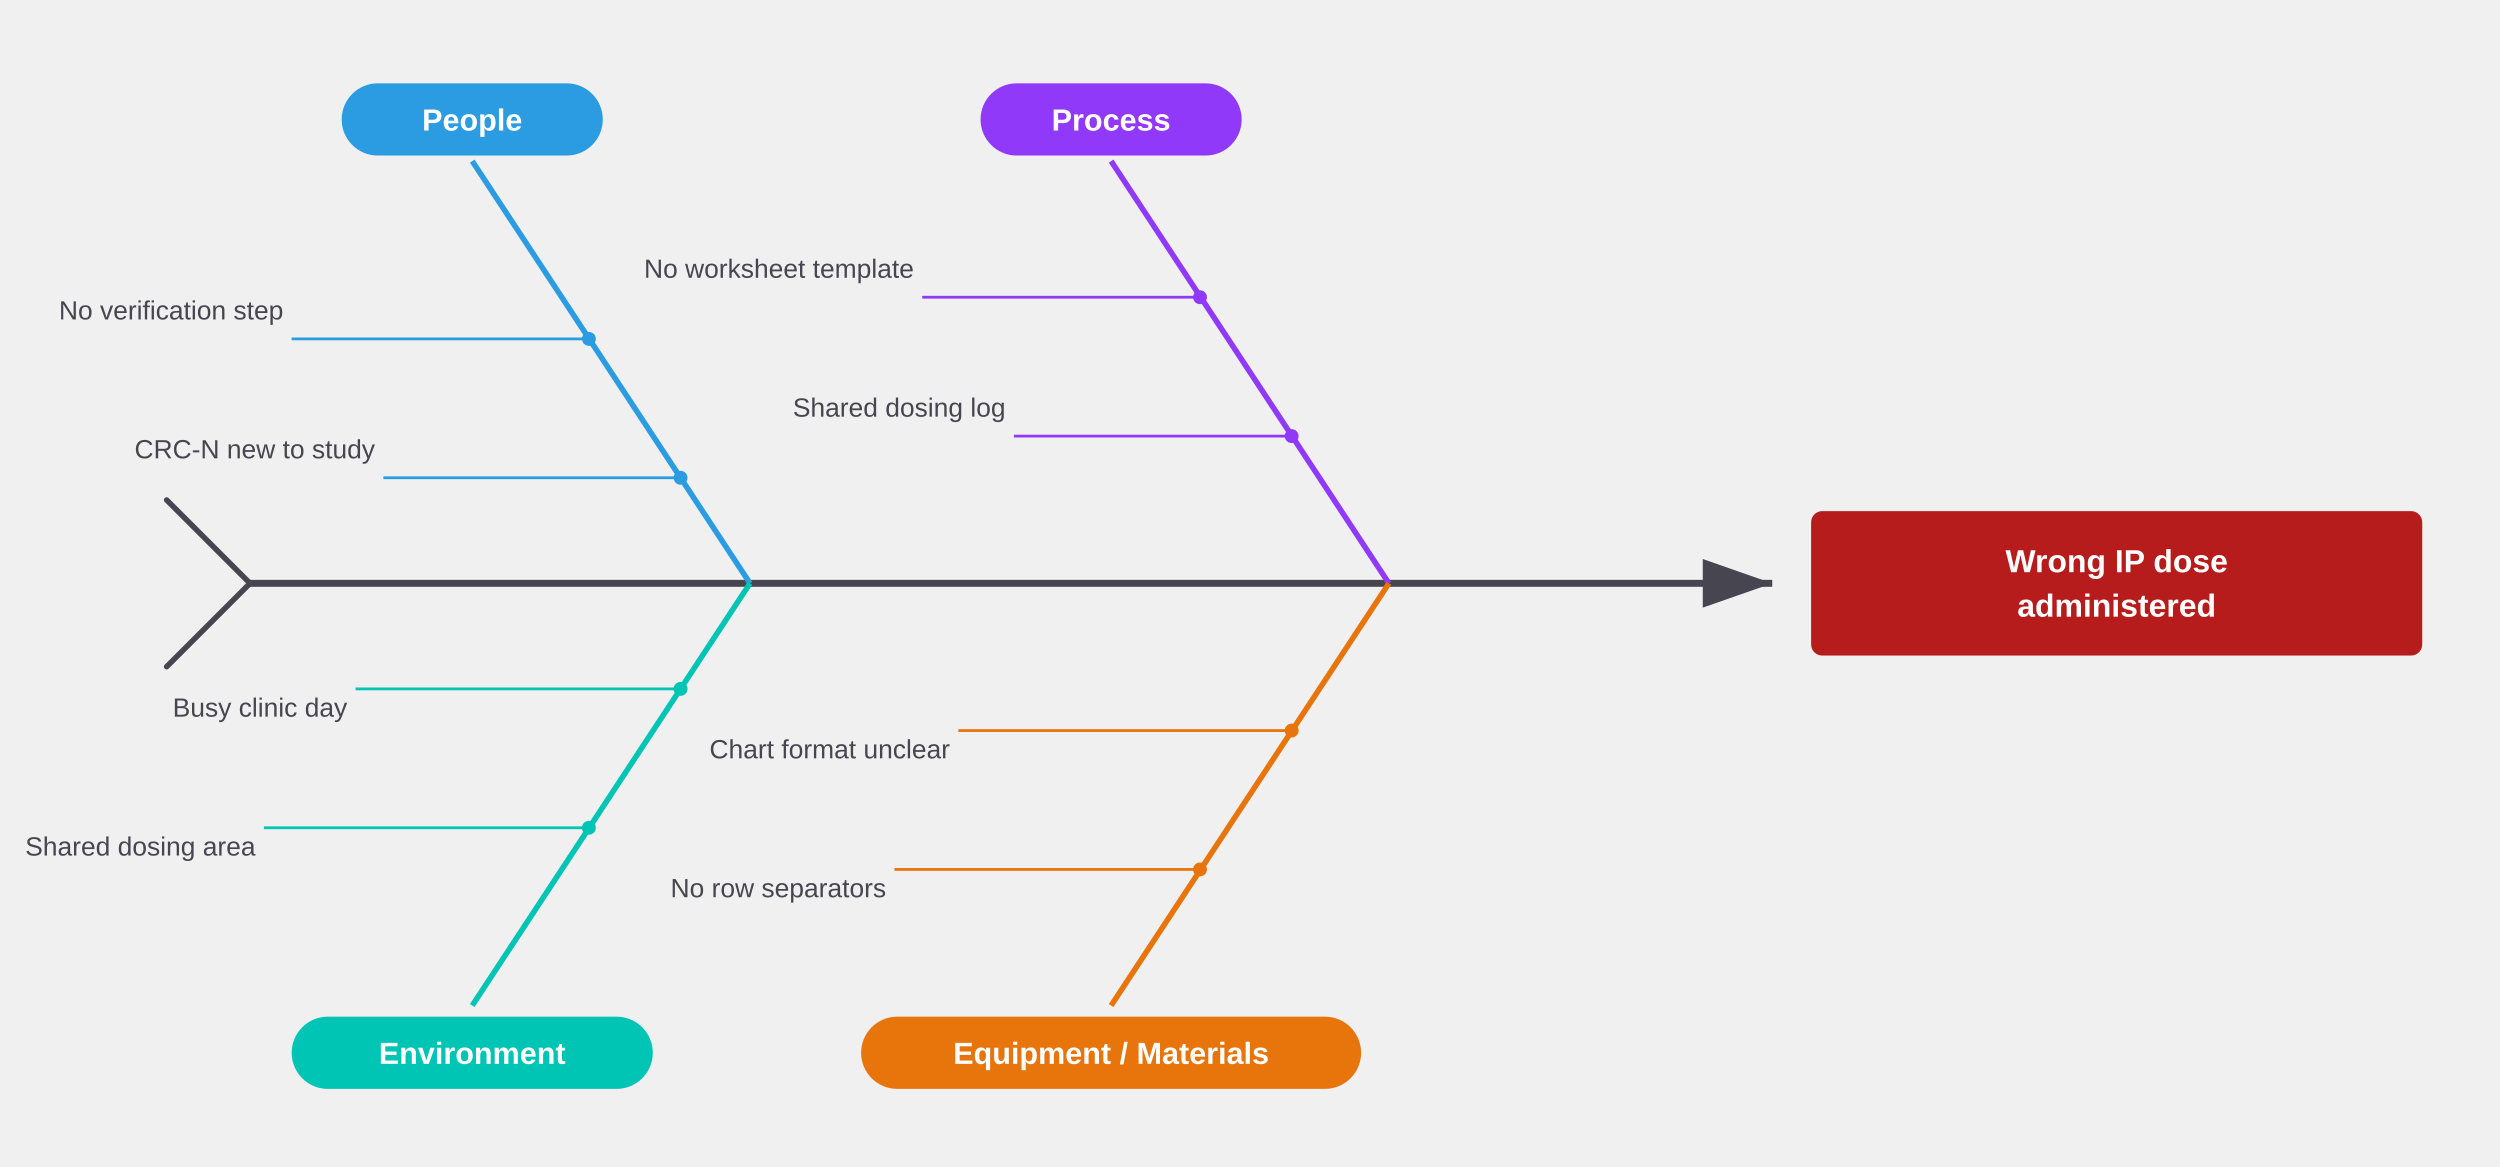
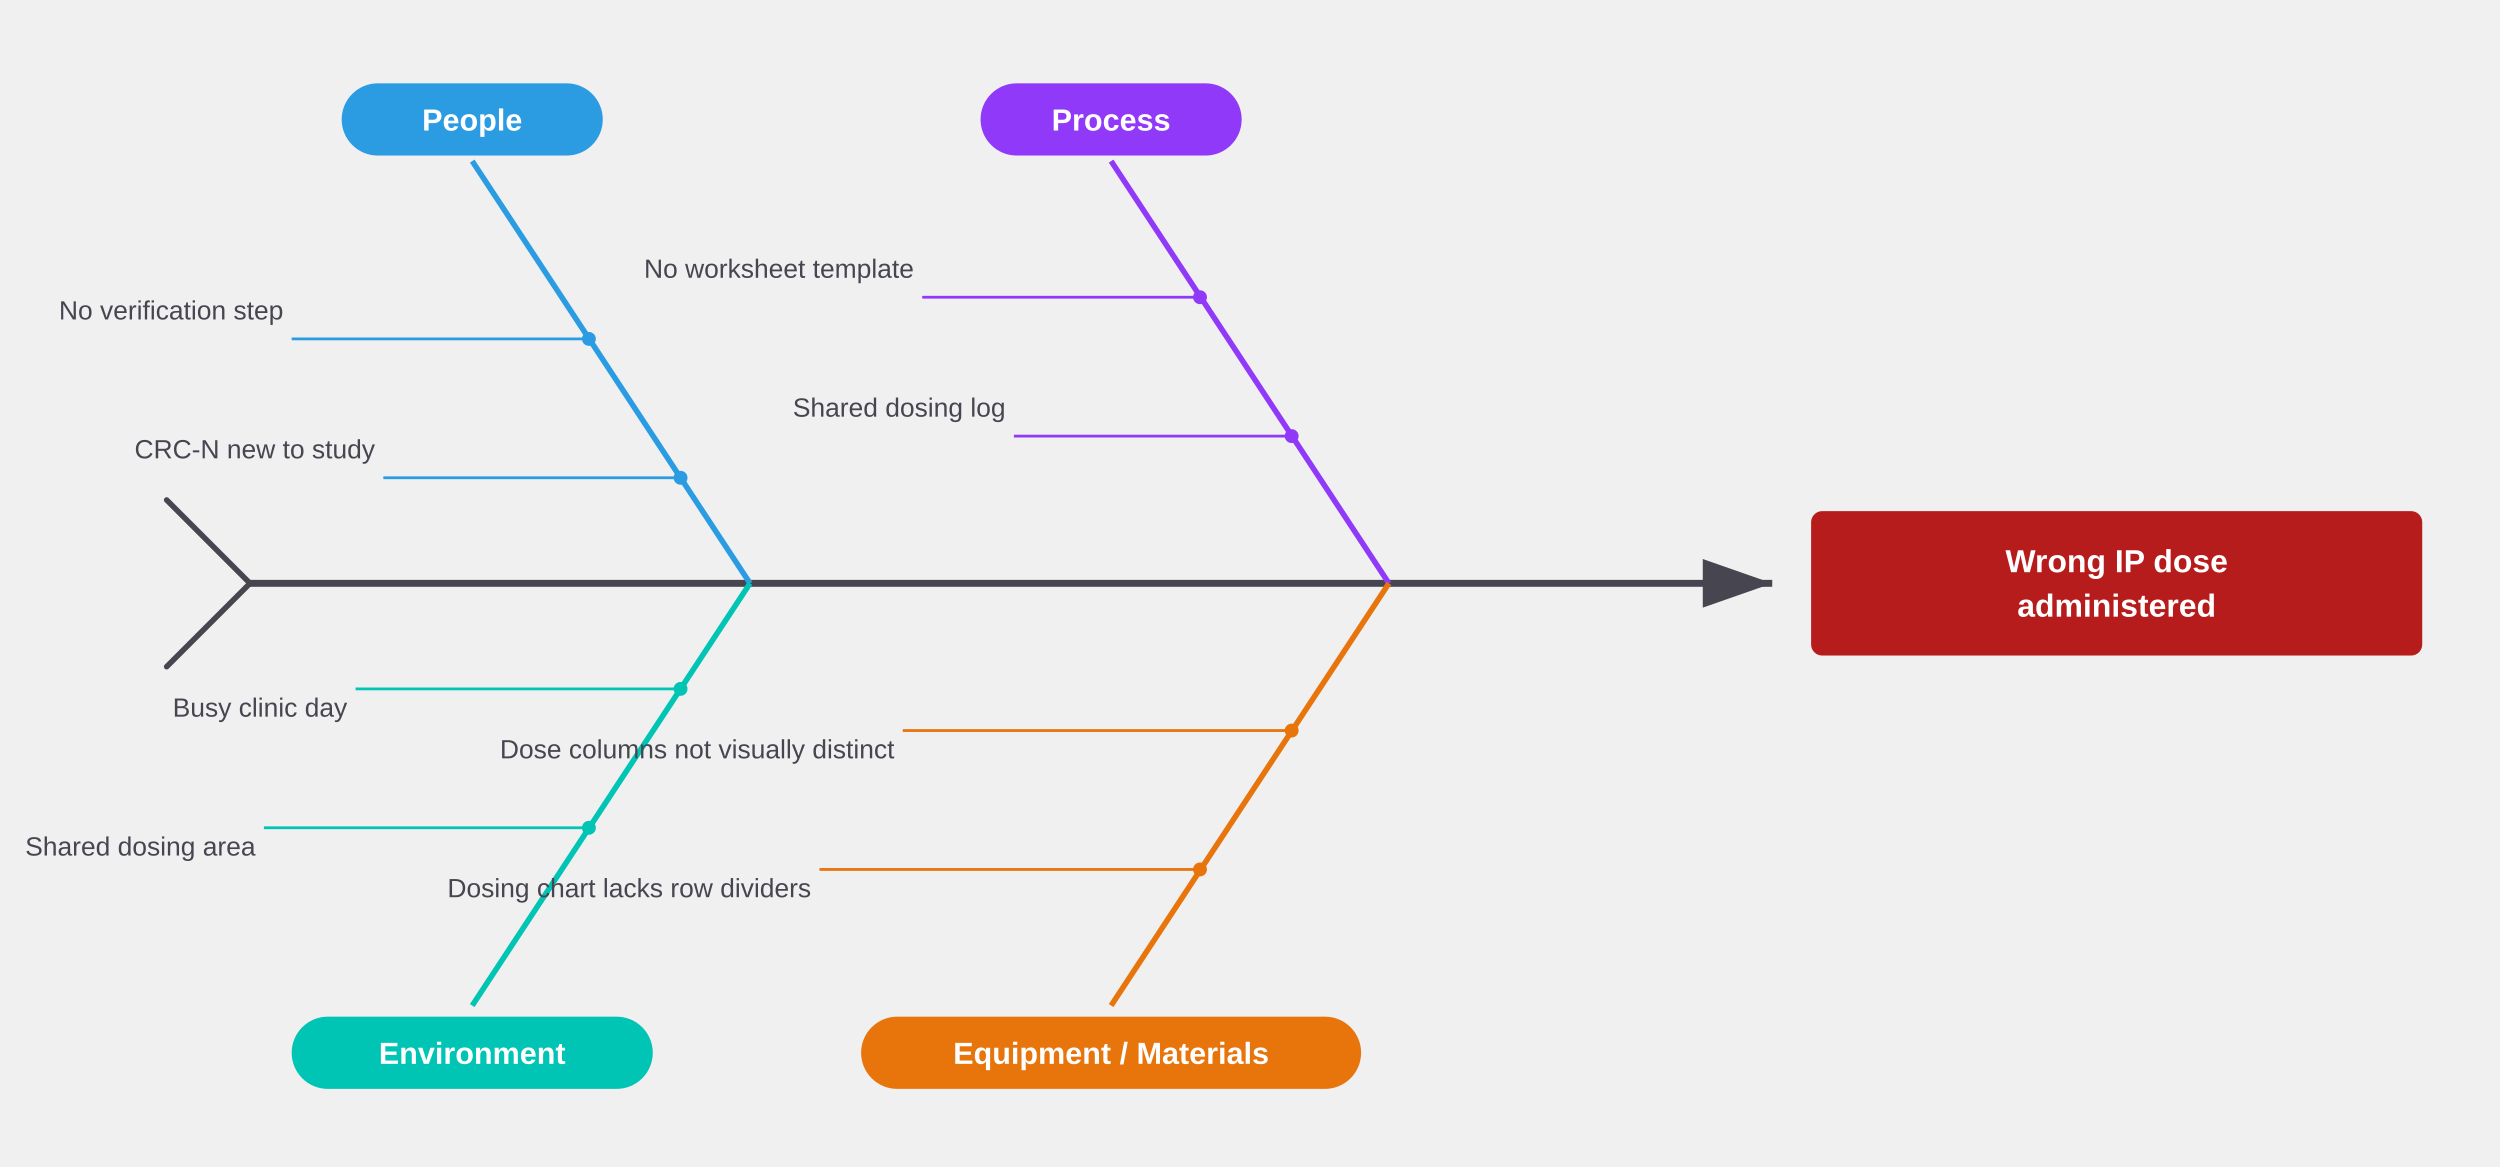
<svg xmlns="http://www.w3.org/2000/svg" viewBox="0 0 900 420" width="100%" style="display:block;max-width:820px;margin:0 auto" font-family="Arial,sans-serif">
  <defs>
    <marker id="fbArr" markerWidth="10" markerHeight="7" refX="10" refY="3.5" orient="auto">
      <polygon points="0,0 10,3.5 0,7" fill="#474650" />
    </marker>
  </defs>
  <line x1="90" y1="210" x2="60" y2="180" stroke="#474650" stroke-width="2" stroke-linecap="round" />
  <line x1="90" y1="210" x2="60" y2="240" stroke="#474650" stroke-width="2" stroke-linecap="round" />
  <line x1="90" y1="210" x2="638" y2="210" stroke="#474650" stroke-width="2.5" marker-end="url(#fbArr)" />
  <rect x="652" y="184" width="220" height="52" rx="4" fill="#b71c1c" />
  <text x="762" y="206" text-anchor="middle" font-size="11.5" font-weight="700" fill="white">Wrong IP dose</text>
  <text x="762" y="222" text-anchor="middle" font-size="11.5" font-weight="700" fill="white">administered</text>
  <line x1="270" y1="210" x2="170" y2="58" stroke="#2b9ce2" stroke-width="2" />
  <rect x="123" y="30" width="94" height="26" rx="13" fill="#2b9ce2" />
  <text x="170" y="47" text-anchor="middle" font-size="11" font-weight="700" fill="white">People</text>
  <circle cx="245" cy="172" r="2.5" fill="#2b9ce2" />
  <line x1="245" y1="172" x2="138" y2="172" stroke="#2b9ce2" stroke-width="1" />
  <text x="135" y="165" text-anchor="end" font-size="9.5" fill="#474650">CRC-N new to study</text>
  <circle cx="212" cy="122" r="2.5" fill="#2b9ce2" />
  <line x1="212" y1="122" x2="105" y2="122" stroke="#2b9ce2" stroke-width="1" />
  <text x="102" y="115" text-anchor="end" font-size="9.5" fill="#474650">No verification step</text>
  <line x1="500" y1="210" x2="400" y2="58" stroke="#9039f9" stroke-width="2" />
  <rect x="353" y="30" width="94" height="26" rx="13" fill="#9039f9" />
  <text x="400" y="47" text-anchor="middle" font-size="11" font-weight="700" fill="white">Process</text>
  <circle cx="465" cy="157" r="2.5" fill="#9039f9" />
  <line x1="465" y1="157" x2="365" y2="157" stroke="#9039f9" stroke-width="1" />
  <text x="362" y="150" text-anchor="end" font-size="9.5" fill="#474650">Shared dosing log</text>
  <circle cx="432" cy="107" r="2.5" fill="#9039f9" />
  <line x1="432" y1="107" x2="332" y2="107" stroke="#9039f9" stroke-width="1" />
  <text x="329" y="100" text-anchor="end" font-size="9.5" fill="#474650">No worksheet template</text>
  <line x1="270" y1="210" x2="170" y2="362" stroke="#00c4b4" stroke-width="2" />
  <rect x="105" y="366" width="130" height="26" rx="13" fill="#00c4b4" />
  <text x="170" y="383" text-anchor="middle" font-size="11" font-weight="700" fill="white">Environment</text>
  <circle cx="245" cy="248" r="2.5" fill="#00c4b4" />
  <line x1="245" y1="248" x2="128" y2="248" stroke="#00c4b4" stroke-width="1" />
  <text x="125" y="258" text-anchor="end" font-size="9.5" fill="#474650">Busy clinic day</text>
  <circle cx="212" cy="298" r="2.5" fill="#00c4b4" />
  <line x1="212" y1="298" x2="95" y2="298" stroke="#00c4b4" stroke-width="1" />
  <text x="92" y="308" text-anchor="end" font-size="9.5" fill="#474650">Shared dosing area</text>
  <line x1="500" y1="210" x2="400" y2="362" stroke="#e8740c" stroke-width="2" />
  <rect x="310" y="366" width="180" height="26" rx="13" fill="#e8740c" />
  <text x="400" y="383" text-anchor="middle" font-size="11" font-weight="700" fill="white">Equipment / Materials</text>
  <circle cx="465" cy="263" r="2.5" fill="#e8740c" />
-   <line x1="465" y1="263" x2="345" y2="263" stroke="#e8740c" stroke-width="1" />
-   <text x="342" y="273" text-anchor="end" font-size="9.5" fill="#474650">Chart format unclear</text>
+   <line x1="465" y1="263" x2="325" y2="263" stroke="#e8740c" stroke-width="1" />
+   <text x="322" y="273" text-anchor="end" font-size="9.5" fill="#474650">Dose columns not visually distinct</text>
  <circle cx="432" cy="313" r="2.5" fill="#e8740c" />
-   <line x1="432" y1="313" x2="322" y2="313" stroke="#e8740c" stroke-width="1" />
-   <text x="319" y="323" text-anchor="end" font-size="9.5" fill="#474650">No row separators</text>
+   <line x1="432" y1="313" x2="295" y2="313" stroke="#e8740c" stroke-width="1" />
+   <text x="292" y="323" text-anchor="end" font-size="9.5" fill="#474650">Dosing chart lacks row dividers</text>
</svg>
